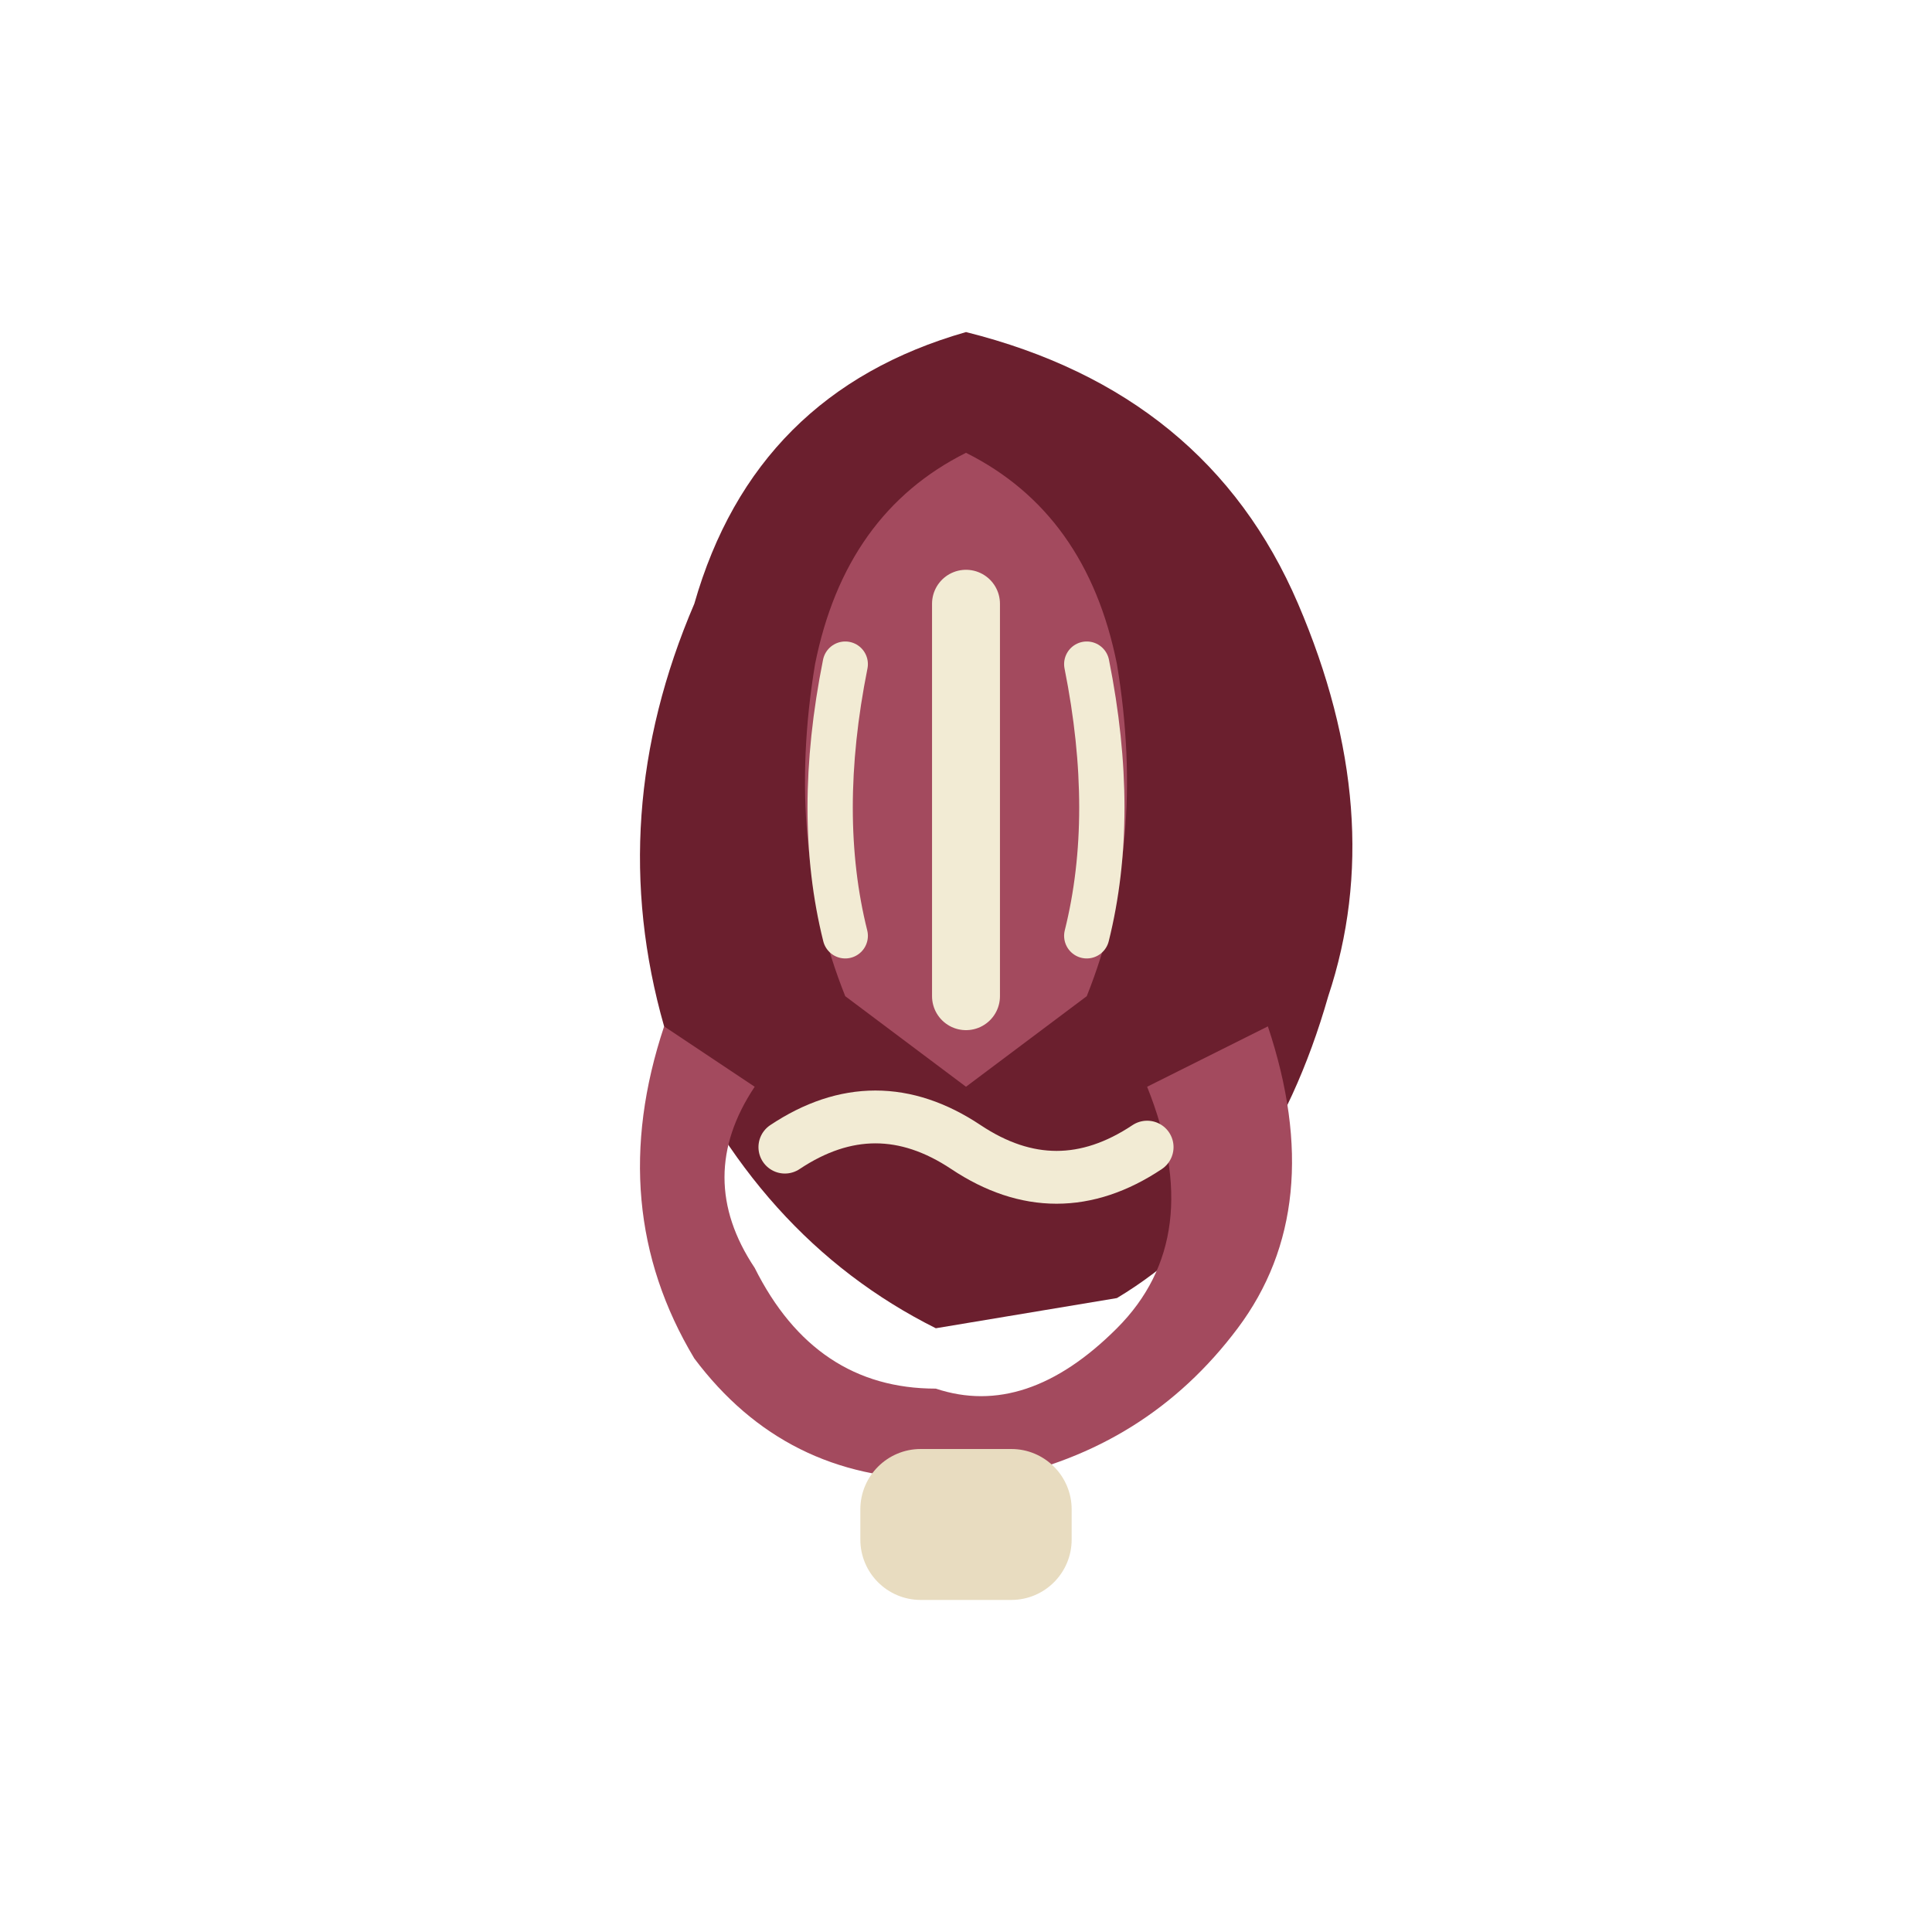
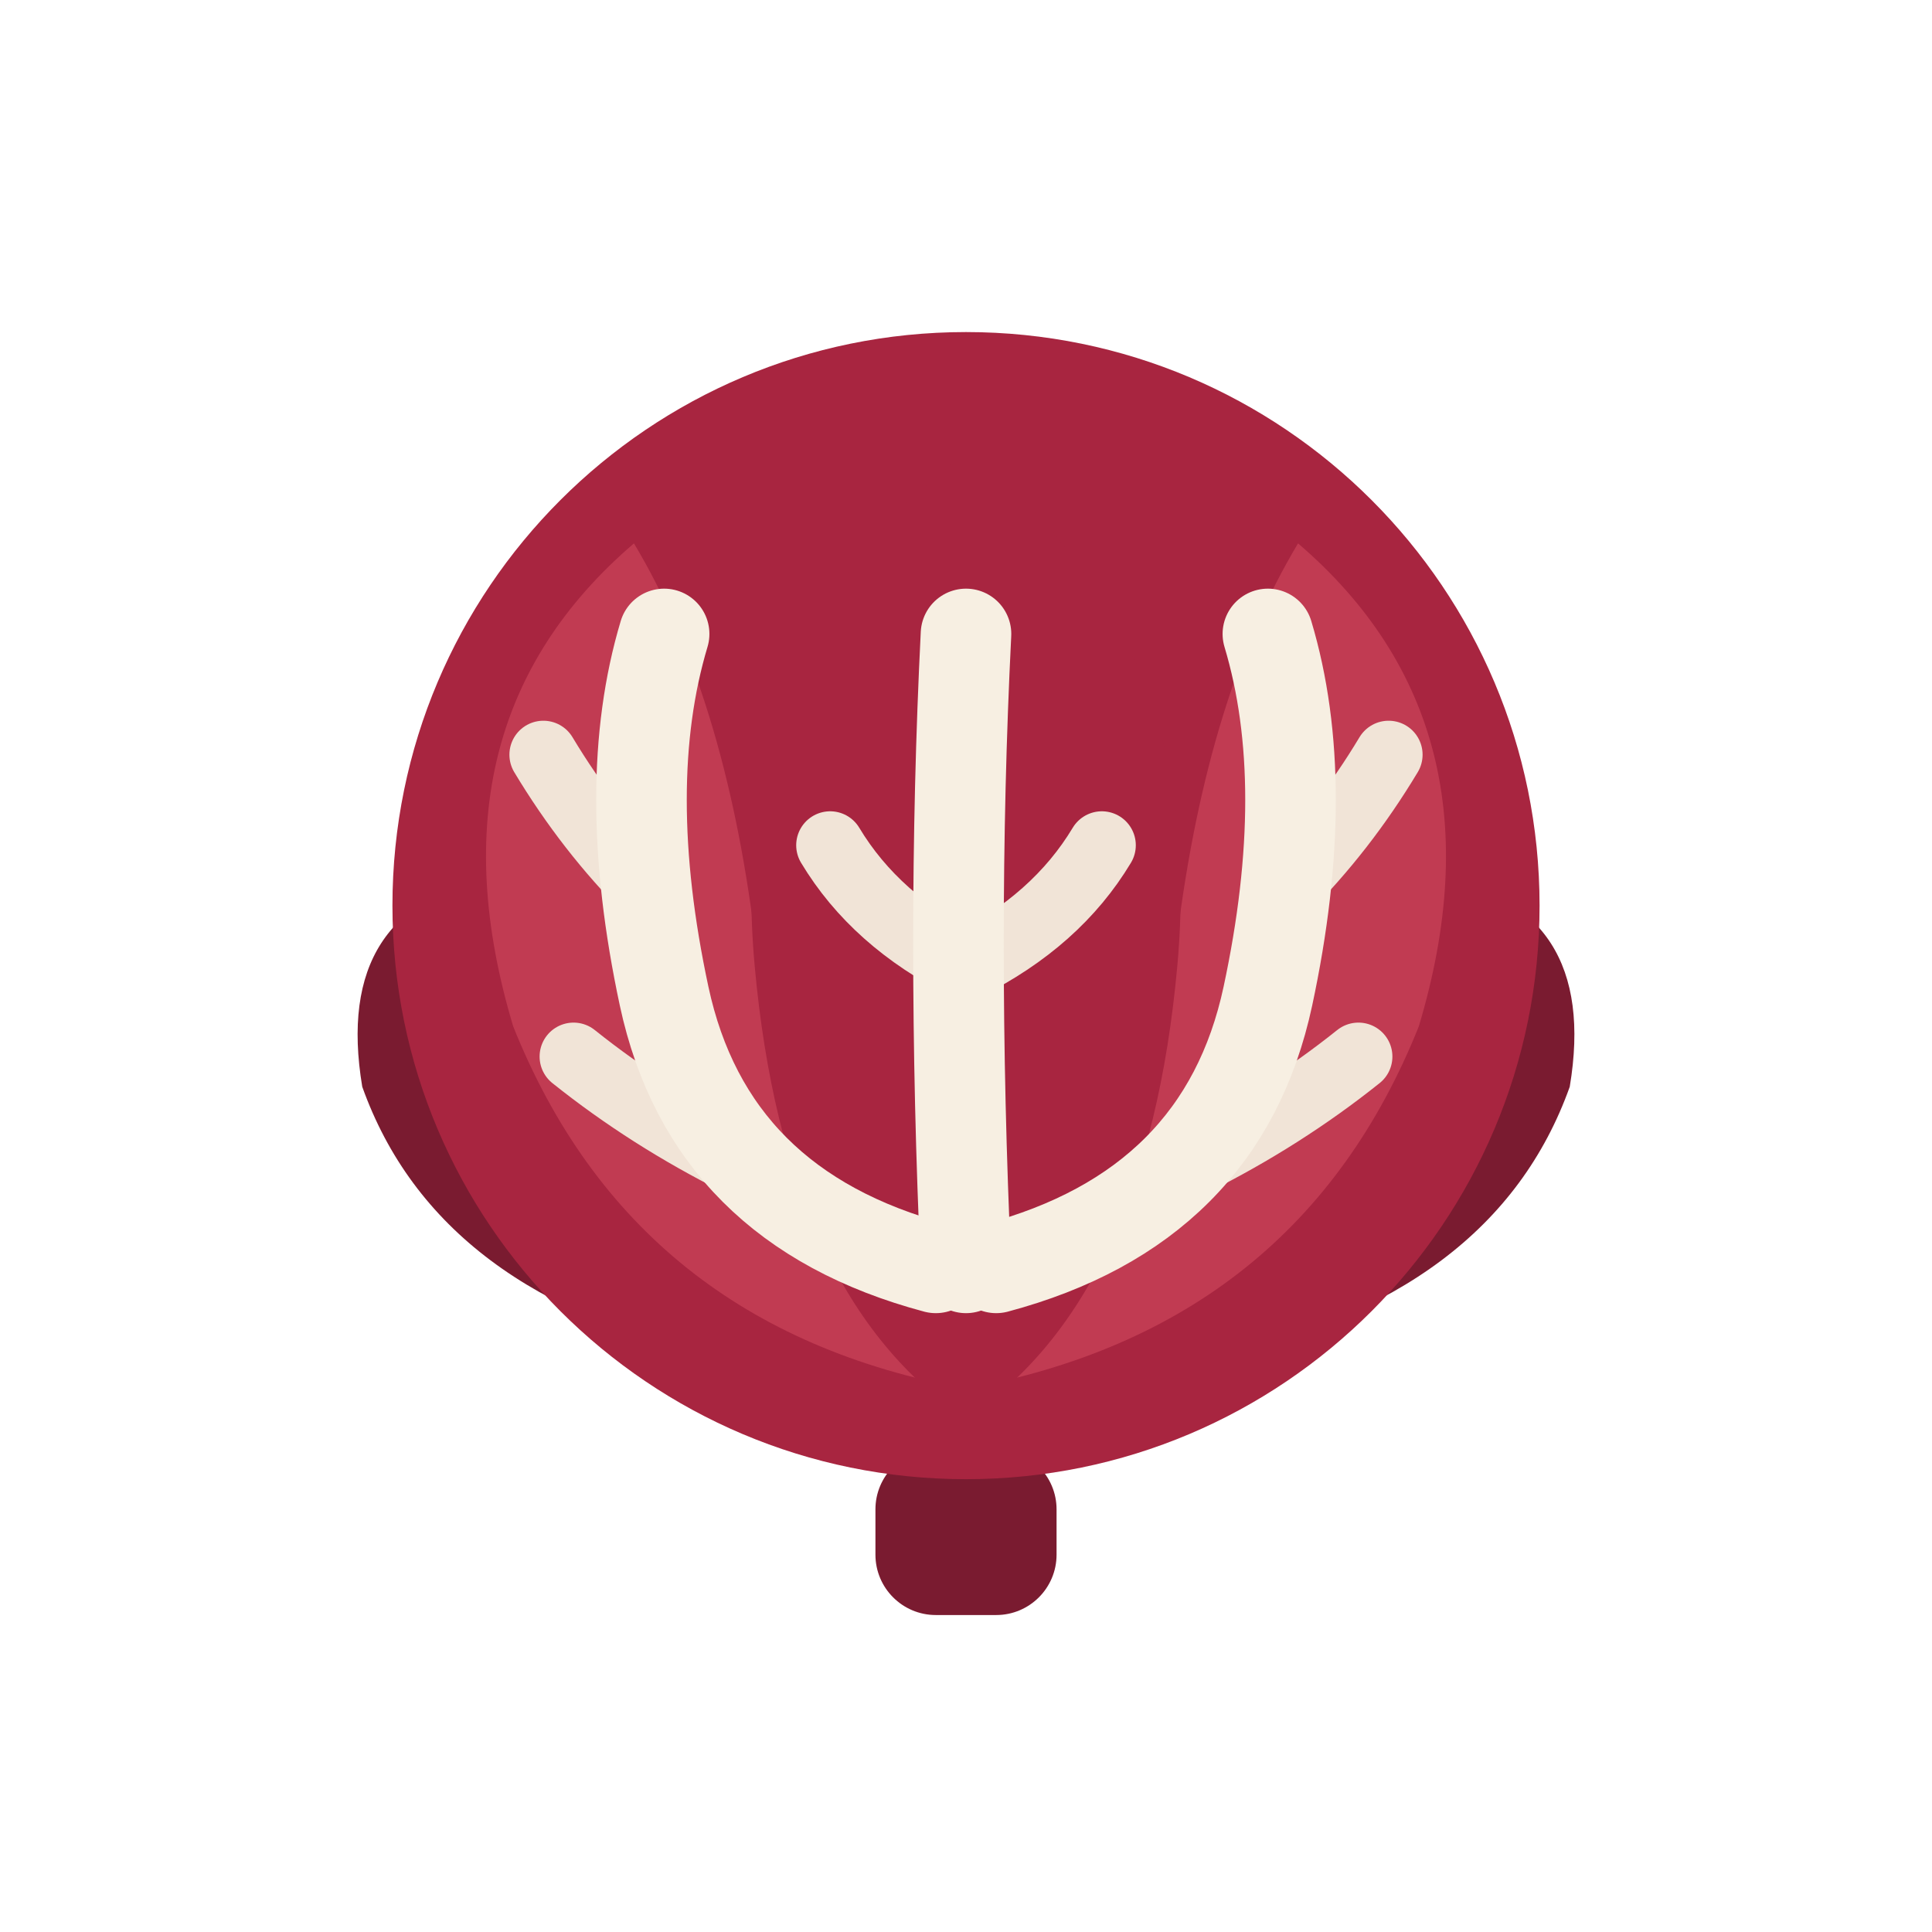
<svg xmlns="http://www.w3.org/2000/svg" viewBox="0 0 128 128">
-   <path d="M64 22 Q80 26 86 40 Q92 54 88 66 Q84 80 74 86 L62 88 Q50 82 44 68 Q40 54 46 40 Q50 26 64 22 Z" fill="#6B1F2E" />
-   <path d="M44 68 Q40 80 46 90 Q52 98 62 98 L66 98 Q76 96 82 88 Q88 80 84 68 L76 72 Q80 82 74 88 Q68 94 62 92 Q54 92 50 84 Q46 78 50 72 Z" fill="#A34A5E" />
-   <path d="M64 30 Q72 34 74 44 Q76 56 72 66 L64 72 L56 66 Q52 56 54 44 Q56 34 64 30 Z" fill="#A34A5E" />
-   <path d="M64 40 Q64 54 64 66" fill="none" stroke="#F2EBD4" stroke-width="4.5" stroke-linecap="round" />
-   <path d="M56 44 Q54 54 56 62 M72 44 Q74 54 72 62" fill="none" stroke="#F2EBD4" stroke-width="3" stroke-linecap="round" />
-   <path d="M52 76 Q58 72 64 76 Q70 80 76 76" fill="none" stroke="#F2EBD4" stroke-width="3.5" stroke-linecap="round" />
-   <rect x="57" y="96" width="14" height="10" rx="4" fill="#E8DCC0" />
+   <rect x="58" y="96" width="12" height="11" rx="4" fill="#7A1B30" />
+   <path d="M48 90 Q29 86 24 72 Q22 60 33 58 Q32 70 42 79 Q48 84 54 87 Q51 91 48 90 Z" fill="#7A1B30" />
+   <path d="M80 90 Q99 86 104 72 Q106 60 95 58 Q96 70 86 79 Q80 84 74 87 Q77 91 80 90 Z" fill="#7A1B30" />
+   <circle cx="64" cy="60" r="38" fill="#A82540" />
+   <path d="M64 92 Q42 88 34 68 Q28 48 42 36 Q48 46 50 62 Q52 78 64 92 Z" fill="#C13B52" />
+   <path d="M64 92 Q86 88 94 68 Q100 48 86 36 Q80 46 78 62 Q76 78 64 92 Z" fill="#C13B52" />
+   <path d="M64 94 Q52 86 50 64 Q48 42 64 30 Q80 42 78 64 Q76 86 64 94 Z" fill="#A82540" />
+   <path d="M49 77 Q43 74 38 70 M43 59 Q39 55 36 50" fill="none" stroke="#F1E4D7" stroke-width="4.5" stroke-linecap="round" />
+   <path d="M62 84 Q47 80 44 66 Q41 52 44 42" fill="none" stroke="#F7EFE2" stroke-width="6" stroke-linecap="round" />
+   <path d="M79 77 Q85 74 90 70 M85 59 Q89 55 92 50" fill="none" stroke="#F1E4D7" stroke-width="4.5" stroke-linecap="round" />
+   <path d="M66 84 Q81 80 84 66 Q87 52 84 42" fill="none" stroke="#F7EFE2" stroke-width="6" stroke-linecap="round" />
+   <path d="M64 64 Q58 61 55 56 M64 64 Q70 61 73 56" fill="none" stroke="#F1E4D7" stroke-width="4.5" stroke-linecap="round" />
+   <path d="M64 84 Q63 62 64 42" fill="none" stroke="#F7EFE2" stroke-width="6" stroke-linecap="round" />
</svg>
